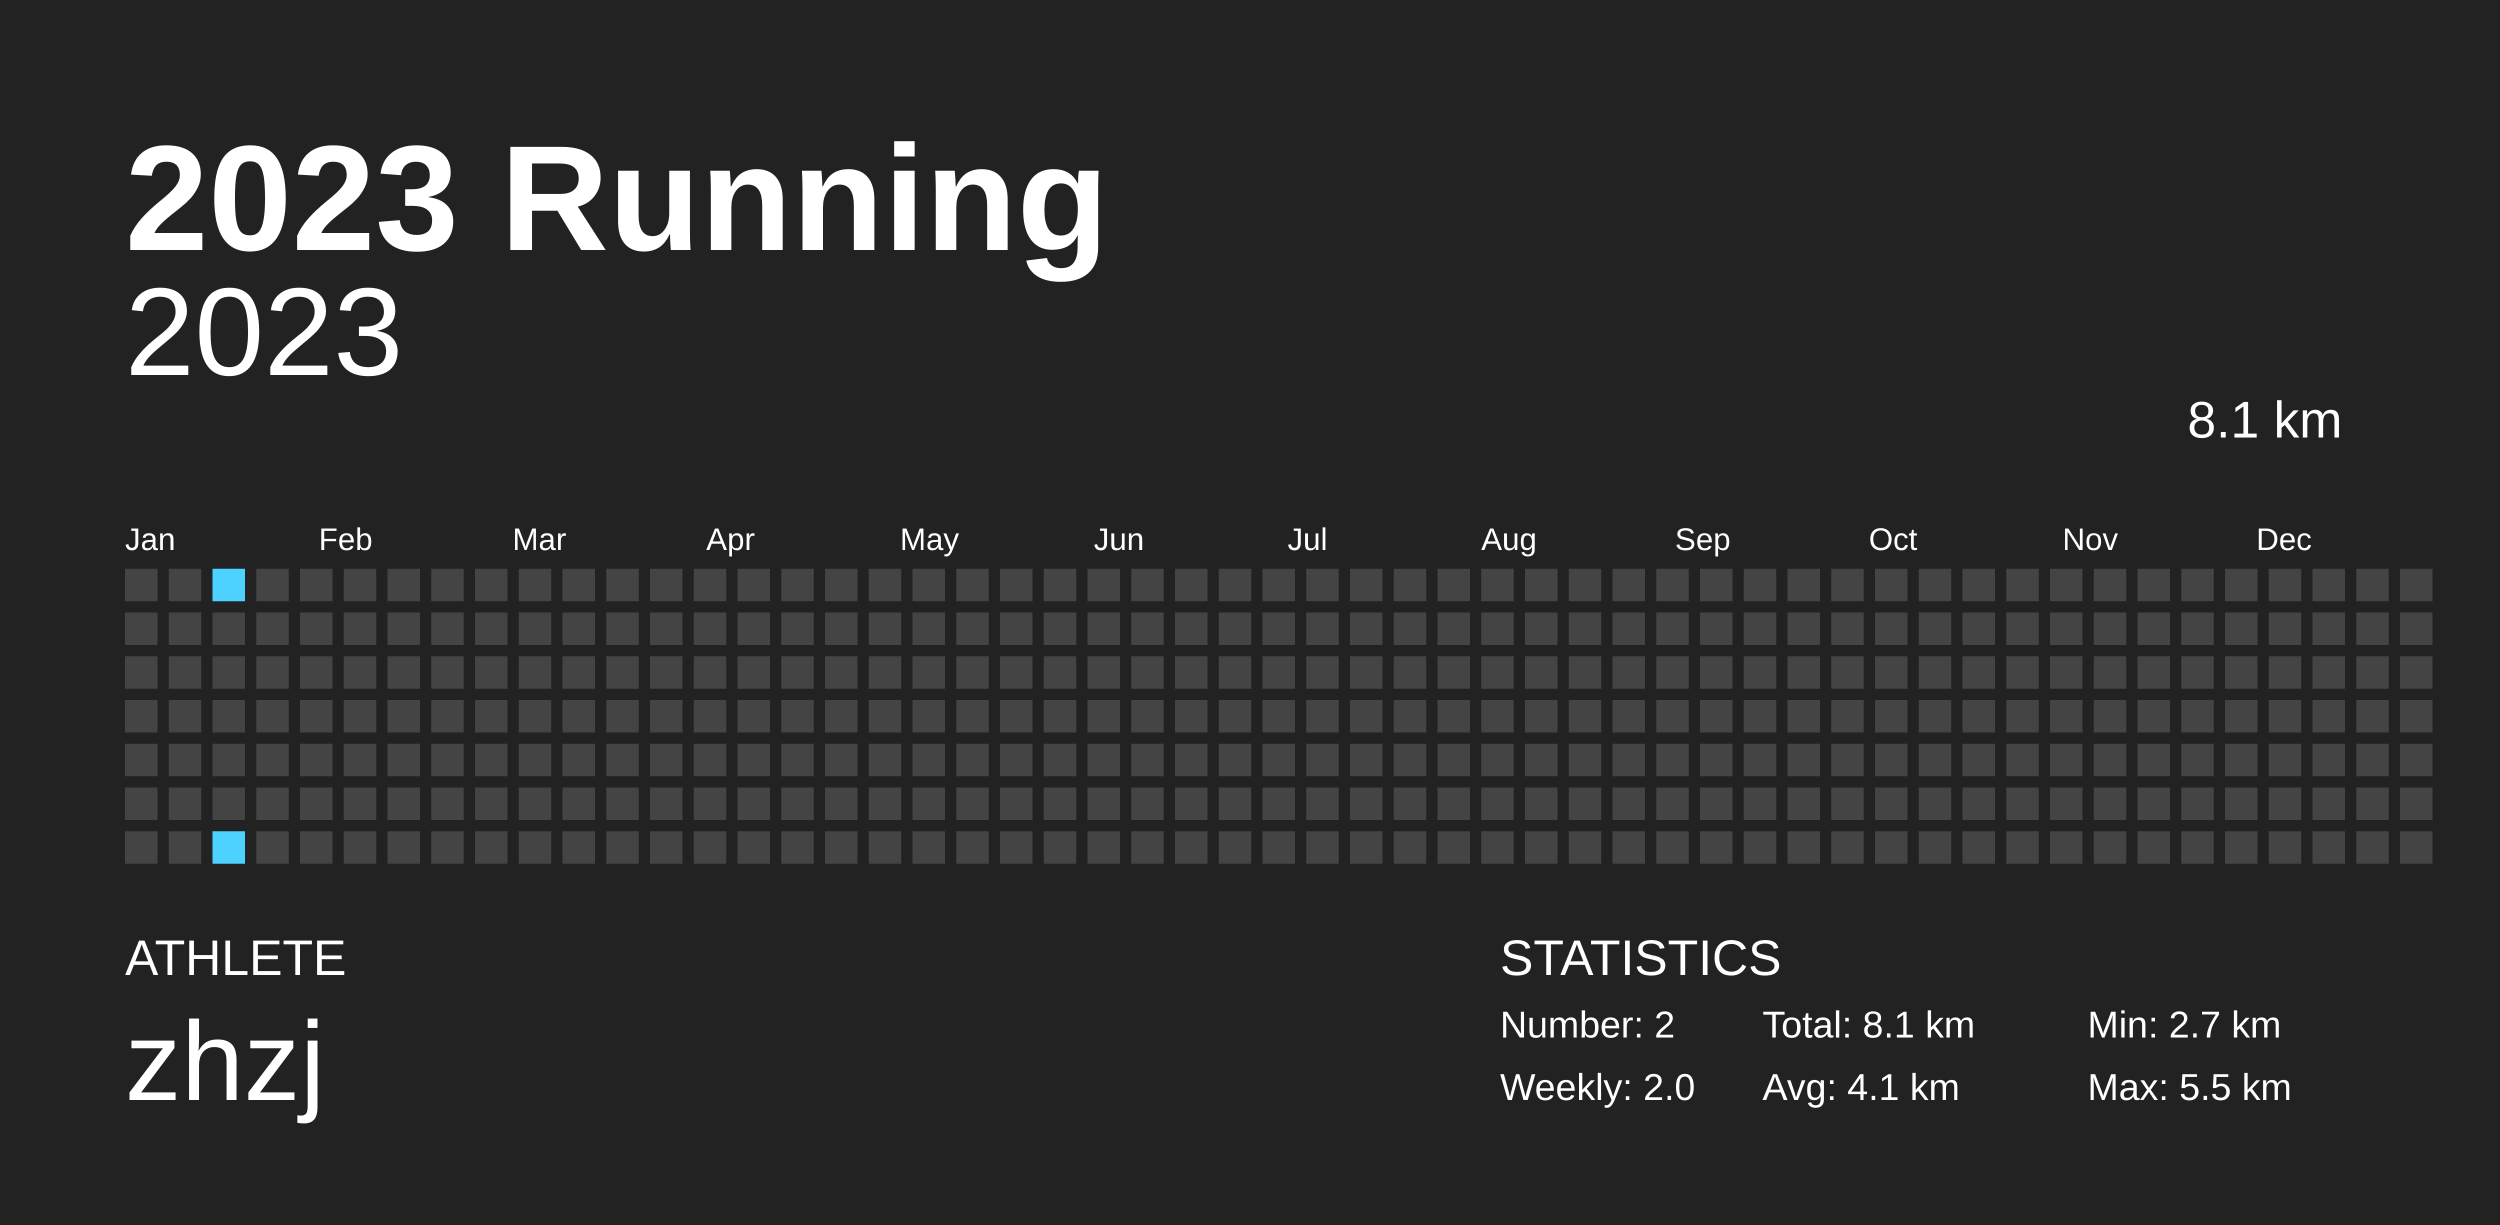
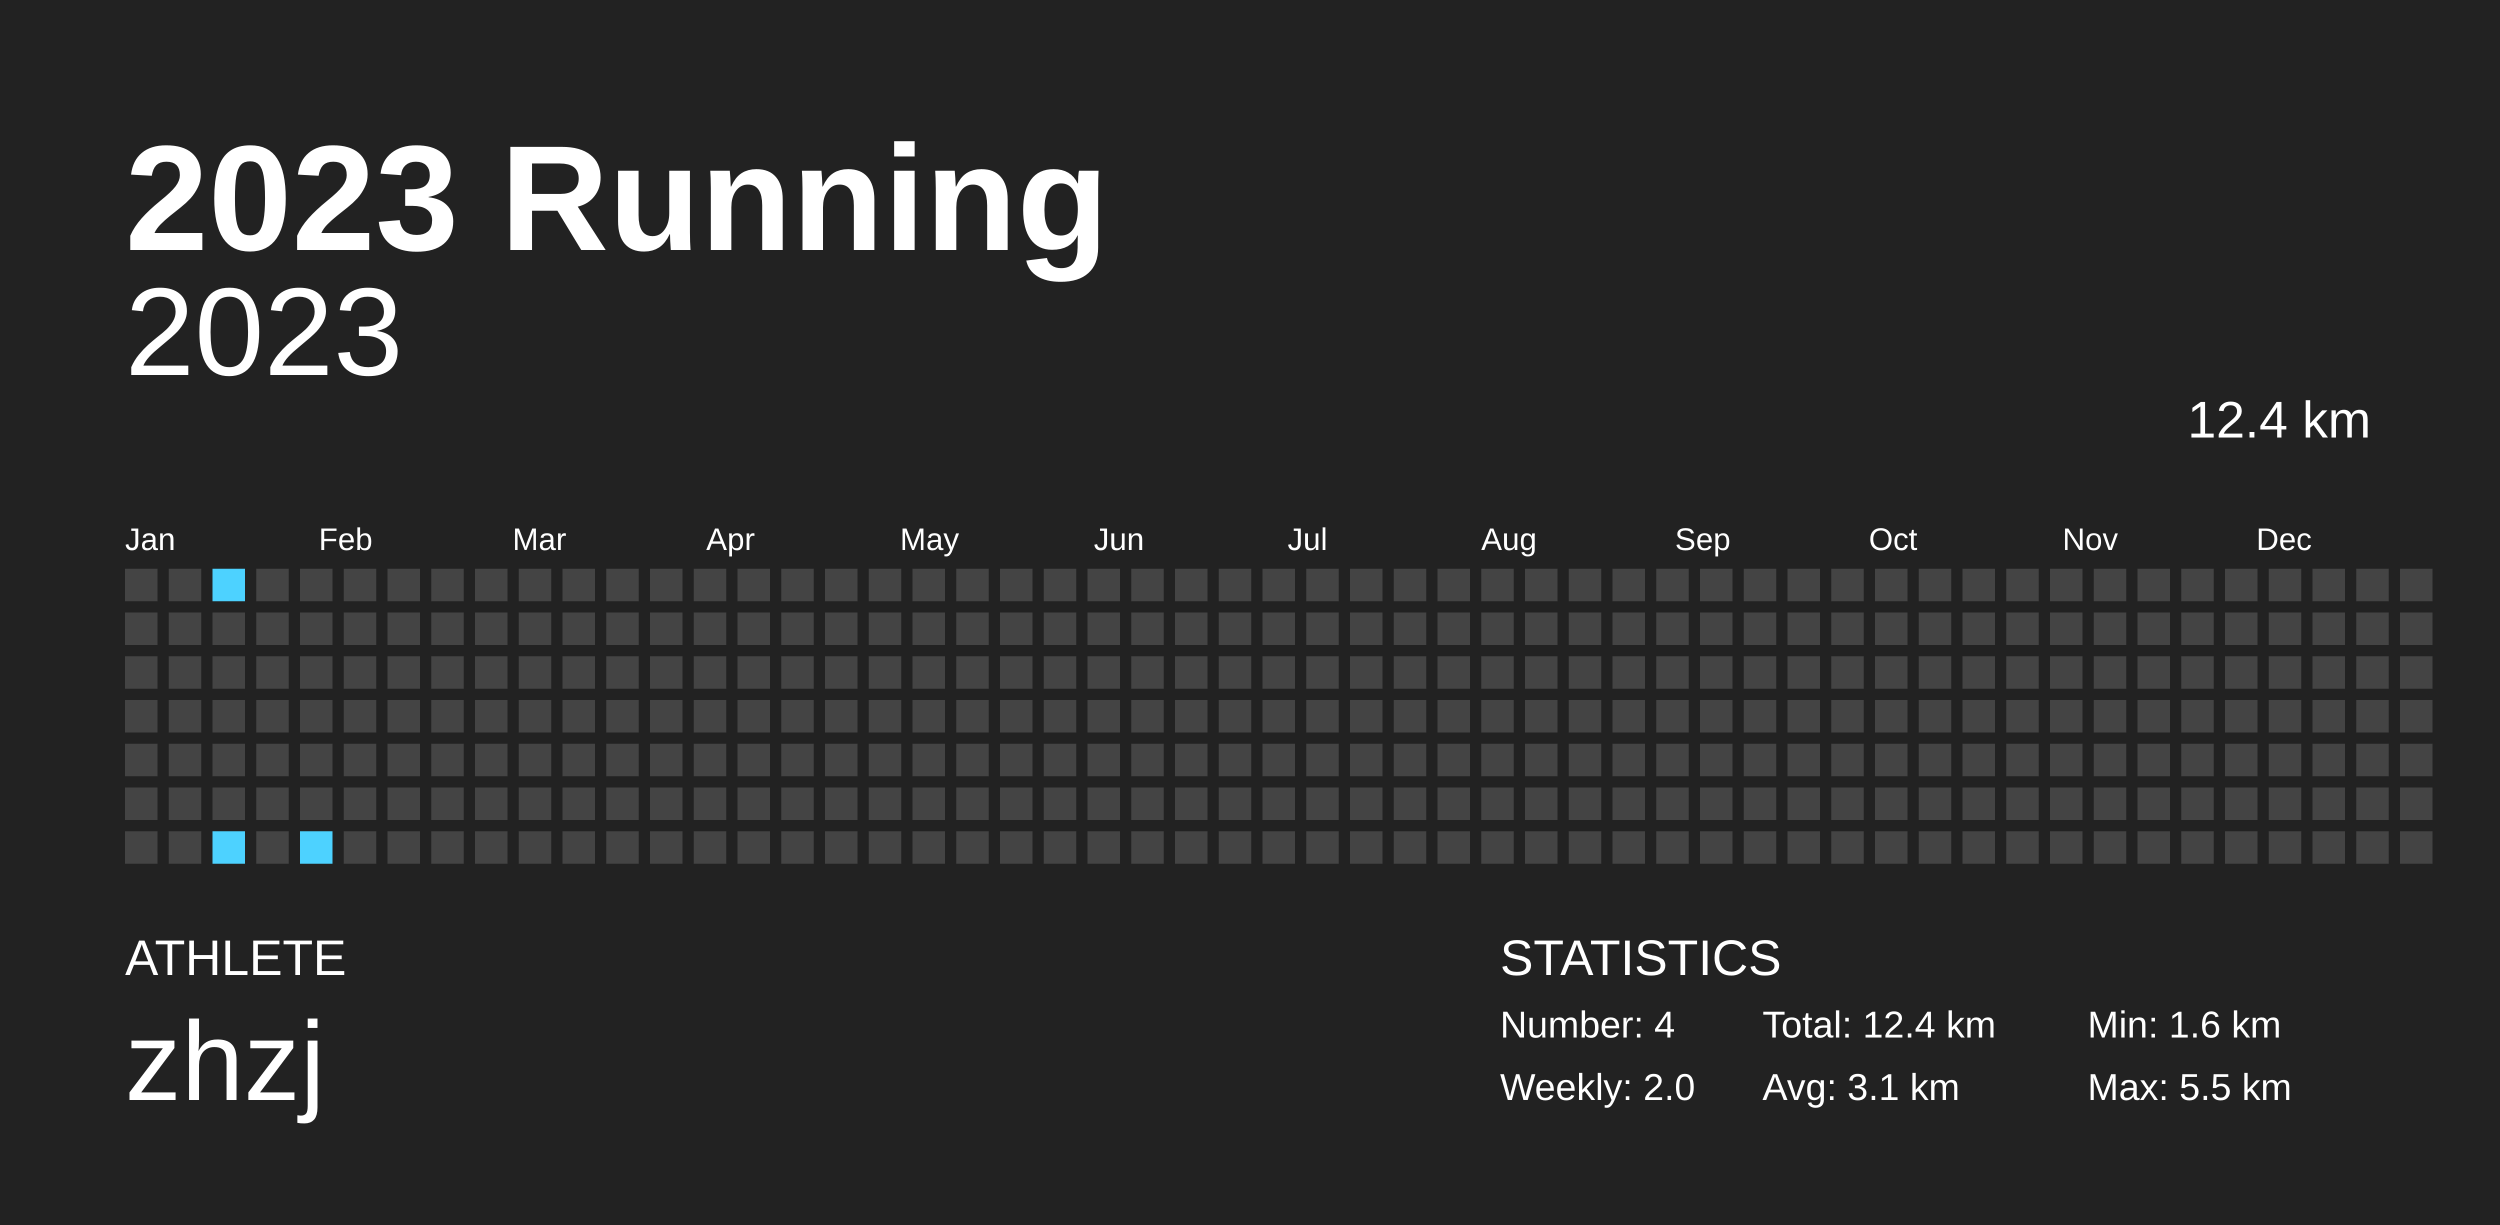
<svg xmlns="http://www.w3.org/2000/svg" baseProfile="full" height="98mm" version="1.1" viewBox="0,0,200,98" width="200mm">
  <defs />
  <rect fill="#222222" height="98" width="200" x="0" y="0" />
  <text fill="#FFFFFF" style="font-size:12px; font-family:Arial; font-weight:bold;" x="10" y="20">2023 Running</text>
  <text fill="#FFFFFF" style="font-size:4px; font-family:Arial" x="10" y="78">ATHLETE</text>
  <text fill="#FFFFFF" style="font-size:9px; font-family:Arial" x="10" y="88">zhzj</text>
  <text fill="#FFFFFF" style="font-size:4px; font-family:Arial" x="120" y="78">STATISTICS</text>
-   <text fill="#FFFFFF" style="font-size:3px; font-family:Arial" x="120" y="83">Number: 2</text>
+   <text fill="#FFFFFF" style="font-size:3px; font-family:Arial" x="120" y="83">Number: 4</text>
  <text fill="#FFFFFF" style="font-size:3px; font-family:Arial" x="120" y="88">Weekly: 2.0</text>
-   <text fill="#FFFFFF" style="font-size:3px; font-family:Arial" x="141" y="83">Total: 8.1 km</text>
-   <text fill="#FFFFFF" style="font-size:3px; font-family:Arial" x="141" y="88">Avg: 4.1 km</text>
-   <text fill="#FFFFFF" style="font-size:3px; font-family:Arial" x="167" y="83">Min: 2.7 km</text>
+   <text fill="#FFFFFF" style="font-size:3px; font-family:Arial" x="141" y="83">Total: 12.4 km</text>
+   <text fill="#FFFFFF" style="font-size:3px; font-family:Arial" x="141" y="88">Avg: 3.1 km</text>
+   <text fill="#FFFFFF" style="font-size:3px; font-family:Arial" x="167" y="83">Min: 1.6 km</text>
  <text fill="#FFFFFF" style="font-size:3px; font-family:Arial" x="167" y="88">Max: 5.5 km</text>
  <text alignment-baseline="hanging" fill="#FFFFFF" style="font-size:10.0px; font-family:Arial;" x="10" y="30">2023</text>
-   <text alignment-baseline="hanging" fill="#FFFFFF" style="font-size:4.125px; font-family:Arial;" x="175" y="35">8.1 km</text>
+   <text alignment-baseline="hanging" fill="#FFFFFF" style="font-size:4.125px; font-family:Arial;" x="175" y="35">12.4 km</text>
  <text fill="#FFFFFF" style="font-size:2.5px; font-family:Arial" x="10.0" y="44">Jan</text>
  <text fill="#FFFFFF" style="font-size:2.5px; font-family:Arial" x="25.5" y="44">Feb</text>
  <text fill="#FFFFFF" style="font-size:2.5px; font-family:Arial" x="41.0" y="44">Mar</text>
  <text fill="#FFFFFF" style="font-size:2.5px; font-family:Arial" x="56.5" y="44">Apr</text>
  <text fill="#FFFFFF" style="font-size:2.5px; font-family:Arial" x="72.0" y="44">May</text>
  <text fill="#FFFFFF" style="font-size:2.5px; font-family:Arial" x="87.5" y="44">Jun</text>
  <text fill="#FFFFFF" style="font-size:2.5px; font-family:Arial" x="103.0" y="44">Jul</text>
  <text fill="#FFFFFF" style="font-size:2.5px; font-family:Arial" x="118.5" y="44">Aug</text>
  <text fill="#FFFFFF" style="font-size:2.5px; font-family:Arial" x="134.0" y="44">Sep</text>
  <text fill="#FFFFFF" style="font-size:2.5px; font-family:Arial" x="149.5" y="44">Oct</text>
  <text fill="#FFFFFF" style="font-size:2.5px; font-family:Arial" x="165.0" y="44">Nov</text>
  <text fill="#FFFFFF" style="font-size:2.5px; font-family:Arial" x="180.5" y="44">Dec</text>
  <rect fill="#444444" height="2.6" width="2.6" x="10.0" y="45.5" />
  <rect fill="#444444" height="2.6" width="2.6" x="10.0" y="49.0" />
  <rect fill="#444444" height="2.6" width="2.6" x="10.0" y="52.5" />
  <rect fill="#444444" height="2.6" width="2.6" x="10.0" y="56.0" />
  <rect fill="#444444" height="2.6" width="2.6" x="10.0" y="59.5" />
  <rect fill="#444444" height="2.6" width="2.6" x="10.0" y="63.0" />
  <rect fill="#444444" height="2.6" width="2.6" x="10.0" y="66.5" />
  <rect fill="#444444" height="2.6" width="2.6" x="13.5" y="45.5" />
  <rect fill="#444444" height="2.6" width="2.6" x="13.5" y="49.0" />
  <rect fill="#444444" height="2.6" width="2.6" x="13.5" y="52.5" />
  <rect fill="#444444" height="2.6" width="2.6" x="13.5" y="56.0" />
  <rect fill="#444444" height="2.6" width="2.6" x="13.5" y="59.5" />
  <rect fill="#444444" height="2.6" width="2.6" x="13.5" y="63.0" />
  <rect fill="#444444" height="2.6" width="2.6" x="13.5" y="66.5" />
  <rect fill="#4dd2ff" height="2.6" width="2.6" x="17.0" y="45.5" />
  <rect fill="#444444" height="2.6" width="2.6" x="17.0" y="49.0" />
  <rect fill="#444444" height="2.6" width="2.6" x="17.0" y="52.5" />
  <rect fill="#444444" height="2.6" width="2.6" x="17.0" y="56.0" />
  <rect fill="#444444" height="2.6" width="2.6" x="17.0" y="59.5" />
  <rect fill="#444444" height="2.6" width="2.6" x="17.0" y="63.0" />
  <rect fill="#4dd2ff" height="2.6" width="2.6" x="17.0" y="66.5" />
  <rect fill="#444444" height="2.6" width="2.6" x="20.5" y="45.5" />
  <rect fill="#444444" height="2.6" width="2.6" x="20.5" y="49.0" />
  <rect fill="#444444" height="2.6" width="2.6" x="20.5" y="52.5" />
  <rect fill="#444444" height="2.6" width="2.6" x="20.5" y="56.0" />
  <rect fill="#444444" height="2.6" width="2.6" x="20.5" y="59.5" />
  <rect fill="#444444" height="2.6" width="2.6" x="20.5" y="63.0" />
  <rect fill="#444444" height="2.6" width="2.6" x="20.5" y="66.5" />
  <rect fill="#444444" height="2.6" width="2.6" x="24.0" y="45.5" />
  <rect fill="#444444" height="2.6" width="2.6" x="24.0" y="49.0" />
  <rect fill="#444444" height="2.6" width="2.6" x="24.0" y="52.5" />
  <rect fill="#444444" height="2.6" width="2.6" x="24.0" y="56.0" />
  <rect fill="#444444" height="2.6" width="2.6" x="24.0" y="59.5" />
  <rect fill="#444444" height="2.6" width="2.6" x="24.0" y="63.0" />
-   <rect fill="#444444" height="2.6" width="2.6" x="24.0" y="66.5" />
+   <rect fill="#4dd2ff" height="2.6" width="2.6" x="24.0" y="66.5" />
  <rect fill="#444444" height="2.6" width="2.6" x="27.5" y="45.5" />
  <rect fill="#444444" height="2.6" width="2.6" x="27.5" y="49.0" />
  <rect fill="#444444" height="2.6" width="2.6" x="27.5" y="52.5" />
  <rect fill="#444444" height="2.6" width="2.6" x="27.5" y="56.0" />
  <rect fill="#444444" height="2.6" width="2.6" x="27.5" y="59.5" />
  <rect fill="#444444" height="2.6" width="2.6" x="27.5" y="63.0" />
  <rect fill="#444444" height="2.6" width="2.6" x="27.5" y="66.5" />
  <rect fill="#444444" height="2.6" width="2.6" x="31.0" y="45.5" />
  <rect fill="#444444" height="2.6" width="2.6" x="31.0" y="49.0" />
  <rect fill="#444444" height="2.6" width="2.6" x="31.0" y="52.5" />
  <rect fill="#444444" height="2.6" width="2.6" x="31.0" y="56.0" />
  <rect fill="#444444" height="2.6" width="2.6" x="31.0" y="59.5" />
  <rect fill="#444444" height="2.6" width="2.6" x="31.0" y="63.0" />
  <rect fill="#444444" height="2.6" width="2.6" x="31.0" y="66.5" />
  <rect fill="#444444" height="2.6" width="2.6" x="34.5" y="45.5" />
  <rect fill="#444444" height="2.6" width="2.6" x="34.5" y="49.0" />
  <rect fill="#444444" height="2.6" width="2.6" x="34.5" y="52.5" />
  <rect fill="#444444" height="2.6" width="2.6" x="34.5" y="56.0" />
  <rect fill="#444444" height="2.6" width="2.6" x="34.5" y="59.5" />
  <rect fill="#444444" height="2.6" width="2.6" x="34.5" y="63.0" />
  <rect fill="#444444" height="2.6" width="2.6" x="34.5" y="66.5" />
  <rect fill="#444444" height="2.6" width="2.6" x="38.0" y="45.5" />
  <rect fill="#444444" height="2.6" width="2.6" x="38.0" y="49.0" />
  <rect fill="#444444" height="2.6" width="2.6" x="38.0" y="52.5" />
  <rect fill="#444444" height="2.6" width="2.6" x="38.0" y="56.0" />
  <rect fill="#444444" height="2.6" width="2.6" x="38.0" y="59.5" />
  <rect fill="#444444" height="2.6" width="2.6" x="38.0" y="63.0" />
  <rect fill="#444444" height="2.6" width="2.6" x="38.0" y="66.5" />
  <rect fill="#444444" height="2.6" width="2.6" x="41.5" y="45.5" />
  <rect fill="#444444" height="2.6" width="2.6" x="41.5" y="49.0" />
  <rect fill="#444444" height="2.6" width="2.6" x="41.5" y="52.5" />
  <rect fill="#444444" height="2.6" width="2.6" x="41.5" y="56.0" />
  <rect fill="#444444" height="2.6" width="2.6" x="41.5" y="59.5" />
  <rect fill="#444444" height="2.6" width="2.6" x="41.5" y="63.0" />
  <rect fill="#444444" height="2.6" width="2.6" x="41.5" y="66.5" />
  <rect fill="#444444" height="2.6" width="2.6" x="45.0" y="45.5" />
  <rect fill="#444444" height="2.6" width="2.6" x="45.0" y="49.0" />
  <rect fill="#444444" height="2.6" width="2.6" x="45.0" y="52.5" />
  <rect fill="#444444" height="2.6" width="2.6" x="45.0" y="56.0" />
  <rect fill="#444444" height="2.6" width="2.6" x="45.0" y="59.5" />
  <rect fill="#444444" height="2.6" width="2.6" x="45.0" y="63.0" />
  <rect fill="#444444" height="2.6" width="2.6" x="45.0" y="66.5" />
  <rect fill="#444444" height="2.6" width="2.6" x="48.5" y="45.5" />
  <rect fill="#444444" height="2.6" width="2.6" x="48.5" y="49.0" />
  <rect fill="#444444" height="2.6" width="2.6" x="48.5" y="52.5" />
  <rect fill="#444444" height="2.6" width="2.6" x="48.5" y="56.0" />
  <rect fill="#444444" height="2.6" width="2.6" x="48.5" y="59.5" />
  <rect fill="#444444" height="2.6" width="2.6" x="48.5" y="63.0" />
  <rect fill="#444444" height="2.6" width="2.6" x="48.5" y="66.5" />
  <rect fill="#444444" height="2.6" width="2.6" x="52.0" y="45.5" />
  <rect fill="#444444" height="2.6" width="2.6" x="52.0" y="49.0" />
  <rect fill="#444444" height="2.6" width="2.6" x="52.0" y="52.5" />
  <rect fill="#444444" height="2.6" width="2.6" x="52.0" y="56.0" />
  <rect fill="#444444" height="2.6" width="2.6" x="52.0" y="59.5" />
  <rect fill="#444444" height="2.6" width="2.6" x="52.0" y="63.0" />
  <rect fill="#444444" height="2.6" width="2.6" x="52.0" y="66.5" />
  <rect fill="#444444" height="2.6" width="2.6" x="55.5" y="45.5" />
  <rect fill="#444444" height="2.6" width="2.6" x="55.5" y="49.0" />
  <rect fill="#444444" height="2.6" width="2.6" x="55.5" y="52.5" />
  <rect fill="#444444" height="2.6" width="2.6" x="55.5" y="56.0" />
  <rect fill="#444444" height="2.6" width="2.6" x="55.5" y="59.5" />
  <rect fill="#444444" height="2.6" width="2.6" x="55.5" y="63.0" />
  <rect fill="#444444" height="2.6" width="2.6" x="55.5" y="66.5" />
  <rect fill="#444444" height="2.6" width="2.6" x="59.0" y="45.5" />
  <rect fill="#444444" height="2.6" width="2.6" x="59.0" y="49.0" />
  <rect fill="#444444" height="2.6" width="2.6" x="59.0" y="52.5" />
  <rect fill="#444444" height="2.6" width="2.6" x="59.0" y="56.0" />
  <rect fill="#444444" height="2.6" width="2.6" x="59.0" y="59.5" />
  <rect fill="#444444" height="2.6" width="2.6" x="59.0" y="63.0" />
  <rect fill="#444444" height="2.6" width="2.6" x="59.0" y="66.5" />
  <rect fill="#444444" height="2.6" width="2.6" x="62.5" y="45.5" />
  <rect fill="#444444" height="2.6" width="2.6" x="62.5" y="49.0" />
  <rect fill="#444444" height="2.6" width="2.6" x="62.5" y="52.5" />
  <rect fill="#444444" height="2.6" width="2.6" x="62.5" y="56.0" />
  <rect fill="#444444" height="2.6" width="2.6" x="62.5" y="59.5" />
  <rect fill="#444444" height="2.6" width="2.6" x="62.5" y="63.0" />
  <rect fill="#444444" height="2.6" width="2.6" x="62.5" y="66.5" />
  <rect fill="#444444" height="2.6" width="2.6" x="66.0" y="45.5" />
  <rect fill="#444444" height="2.6" width="2.6" x="66.0" y="49.0" />
  <rect fill="#444444" height="2.6" width="2.6" x="66.0" y="52.5" />
  <rect fill="#444444" height="2.6" width="2.6" x="66.0" y="56.0" />
  <rect fill="#444444" height="2.6" width="2.6" x="66.0" y="59.5" />
  <rect fill="#444444" height="2.6" width="2.6" x="66.0" y="63.0" />
  <rect fill="#444444" height="2.6" width="2.6" x="66.0" y="66.5" />
  <rect fill="#444444" height="2.6" width="2.6" x="69.5" y="45.5" />
  <rect fill="#444444" height="2.6" width="2.6" x="69.5" y="49.0" />
  <rect fill="#444444" height="2.6" width="2.6" x="69.5" y="52.5" />
  <rect fill="#444444" height="2.6" width="2.6" x="69.5" y="56.0" />
  <rect fill="#444444" height="2.6" width="2.6" x="69.5" y="59.5" />
  <rect fill="#444444" height="2.6" width="2.6" x="69.5" y="63.0" />
  <rect fill="#444444" height="2.6" width="2.6" x="69.5" y="66.5" />
  <rect fill="#444444" height="2.6" width="2.6" x="73.0" y="45.5" />
  <rect fill="#444444" height="2.6" width="2.6" x="73.0" y="49.0" />
  <rect fill="#444444" height="2.6" width="2.6" x="73.0" y="52.5" />
  <rect fill="#444444" height="2.6" width="2.6" x="73.0" y="56.0" />
  <rect fill="#444444" height="2.6" width="2.6" x="73.0" y="59.5" />
  <rect fill="#444444" height="2.6" width="2.6" x="73.0" y="63.0" />
  <rect fill="#444444" height="2.6" width="2.6" x="73.0" y="66.5" />
  <rect fill="#444444" height="2.6" width="2.6" x="76.5" y="45.5" />
  <rect fill="#444444" height="2.6" width="2.6" x="76.5" y="49.0" />
  <rect fill="#444444" height="2.6" width="2.6" x="76.5" y="52.5" />
  <rect fill="#444444" height="2.6" width="2.6" x="76.5" y="56.0" />
  <rect fill="#444444" height="2.6" width="2.6" x="76.5" y="59.5" />
  <rect fill="#444444" height="2.6" width="2.6" x="76.5" y="63.0" />
  <rect fill="#444444" height="2.6" width="2.6" x="76.5" y="66.5" />
  <rect fill="#444444" height="2.6" width="2.6" x="80.0" y="45.5" />
  <rect fill="#444444" height="2.6" width="2.6" x="80.0" y="49.0" />
  <rect fill="#444444" height="2.6" width="2.6" x="80.0" y="52.5" />
  <rect fill="#444444" height="2.6" width="2.6" x="80.0" y="56.0" />
  <rect fill="#444444" height="2.6" width="2.6" x="80.0" y="59.5" />
  <rect fill="#444444" height="2.6" width="2.6" x="80.0" y="63.0" />
  <rect fill="#444444" height="2.6" width="2.6" x="80.0" y="66.5" />
  <rect fill="#444444" height="2.6" width="2.6" x="83.5" y="45.5" />
  <rect fill="#444444" height="2.6" width="2.6" x="83.5" y="49.0" />
  <rect fill="#444444" height="2.6" width="2.6" x="83.5" y="52.5" />
  <rect fill="#444444" height="2.6" width="2.6" x="83.5" y="56.0" />
  <rect fill="#444444" height="2.6" width="2.6" x="83.5" y="59.5" />
  <rect fill="#444444" height="2.6" width="2.6" x="83.5" y="63.0" />
  <rect fill="#444444" height="2.6" width="2.6" x="83.5" y="66.5" />
  <rect fill="#444444" height="2.6" width="2.6" x="87.0" y="45.5" />
  <rect fill="#444444" height="2.6" width="2.6" x="87.0" y="49.0" />
  <rect fill="#444444" height="2.6" width="2.6" x="87.0" y="52.5" />
  <rect fill="#444444" height="2.6" width="2.6" x="87.0" y="56.0" />
  <rect fill="#444444" height="2.6" width="2.6" x="87.0" y="59.5" />
  <rect fill="#444444" height="2.6" width="2.6" x="87.0" y="63.0" />
  <rect fill="#444444" height="2.6" width="2.6" x="87.0" y="66.5" />
  <rect fill="#444444" height="2.6" width="2.6" x="90.5" y="45.5" />
  <rect fill="#444444" height="2.6" width="2.6" x="90.5" y="49.0" />
  <rect fill="#444444" height="2.6" width="2.6" x="90.5" y="52.5" />
  <rect fill="#444444" height="2.6" width="2.6" x="90.5" y="56.0" />
  <rect fill="#444444" height="2.6" width="2.6" x="90.5" y="59.5" />
  <rect fill="#444444" height="2.6" width="2.6" x="90.5" y="63.0" />
  <rect fill="#444444" height="2.6" width="2.6" x="90.5" y="66.5" />
  <rect fill="#444444" height="2.6" width="2.6" x="94.0" y="45.5" />
  <rect fill="#444444" height="2.6" width="2.6" x="94.0" y="49.0" />
  <rect fill="#444444" height="2.6" width="2.6" x="94.0" y="52.5" />
  <rect fill="#444444" height="2.6" width="2.6" x="94.0" y="56.0" />
  <rect fill="#444444" height="2.6" width="2.6" x="94.0" y="59.5" />
  <rect fill="#444444" height="2.6" width="2.6" x="94.0" y="63.0" />
  <rect fill="#444444" height="2.6" width="2.6" x="94.0" y="66.5" />
  <rect fill="#444444" height="2.6" width="2.6" x="97.5" y="45.5" />
  <rect fill="#444444" height="2.6" width="2.6" x="97.5" y="49.0" />
  <rect fill="#444444" height="2.6" width="2.6" x="97.5" y="52.5" />
  <rect fill="#444444" height="2.6" width="2.6" x="97.5" y="56.0" />
  <rect fill="#444444" height="2.6" width="2.6" x="97.5" y="59.5" />
  <rect fill="#444444" height="2.6" width="2.6" x="97.5" y="63.0" />
  <rect fill="#444444" height="2.6" width="2.6" x="97.5" y="66.5" />
  <rect fill="#444444" height="2.6" width="2.6" x="101.0" y="45.5" />
  <rect fill="#444444" height="2.6" width="2.6" x="101.0" y="49.0" />
  <rect fill="#444444" height="2.6" width="2.6" x="101.0" y="52.5" />
  <rect fill="#444444" height="2.6" width="2.6" x="101.0" y="56.0" />
  <rect fill="#444444" height="2.6" width="2.6" x="101.0" y="59.5" />
  <rect fill="#444444" height="2.6" width="2.6" x="101.0" y="63.0" />
  <rect fill="#444444" height="2.6" width="2.6" x="101.0" y="66.5" />
  <rect fill="#444444" height="2.6" width="2.6" x="104.5" y="45.5" />
  <rect fill="#444444" height="2.6" width="2.6" x="104.5" y="49.0" />
  <rect fill="#444444" height="2.6" width="2.6" x="104.5" y="52.5" />
  <rect fill="#444444" height="2.6" width="2.6" x="104.5" y="56.0" />
  <rect fill="#444444" height="2.6" width="2.6" x="104.5" y="59.5" />
  <rect fill="#444444" height="2.6" width="2.6" x="104.5" y="63.0" />
  <rect fill="#444444" height="2.6" width="2.6" x="104.5" y="66.5" />
  <rect fill="#444444" height="2.6" width="2.6" x="108.0" y="45.5" />
  <rect fill="#444444" height="2.6" width="2.6" x="108.0" y="49.0" />
  <rect fill="#444444" height="2.6" width="2.6" x="108.0" y="52.5" />
  <rect fill="#444444" height="2.6" width="2.6" x="108.0" y="56.0" />
  <rect fill="#444444" height="2.6" width="2.6" x="108.0" y="59.5" />
  <rect fill="#444444" height="2.6" width="2.6" x="108.0" y="63.0" />
  <rect fill="#444444" height="2.6" width="2.6" x="108.0" y="66.5" />
  <rect fill="#444444" height="2.6" width="2.6" x="111.5" y="45.5" />
  <rect fill="#444444" height="2.6" width="2.6" x="111.5" y="49.0" />
  <rect fill="#444444" height="2.6" width="2.6" x="111.5" y="52.5" />
  <rect fill="#444444" height="2.6" width="2.6" x="111.5" y="56.0" />
  <rect fill="#444444" height="2.6" width="2.6" x="111.5" y="59.5" />
  <rect fill="#444444" height="2.6" width="2.6" x="111.5" y="63.0" />
  <rect fill="#444444" height="2.6" width="2.6" x="111.5" y="66.5" />
  <rect fill="#444444" height="2.6" width="2.6" x="115.0" y="45.5" />
  <rect fill="#444444" height="2.6" width="2.6" x="115.0" y="49.0" />
  <rect fill="#444444" height="2.6" width="2.6" x="115.0" y="52.5" />
  <rect fill="#444444" height="2.6" width="2.6" x="115.0" y="56.0" />
  <rect fill="#444444" height="2.6" width="2.6" x="115.0" y="59.5" />
  <rect fill="#444444" height="2.6" width="2.6" x="115.0" y="63.0" />
  <rect fill="#444444" height="2.6" width="2.6" x="115.0" y="66.5" />
  <rect fill="#444444" height="2.6" width="2.6" x="118.5" y="45.5" />
  <rect fill="#444444" height="2.6" width="2.6" x="118.5" y="49.0" />
  <rect fill="#444444" height="2.6" width="2.6" x="118.5" y="52.5" />
  <rect fill="#444444" height="2.6" width="2.6" x="118.5" y="56.0" />
  <rect fill="#444444" height="2.6" width="2.6" x="118.5" y="59.5" />
  <rect fill="#444444" height="2.6" width="2.6" x="118.5" y="63.0" />
  <rect fill="#444444" height="2.6" width="2.6" x="118.5" y="66.5" />
  <rect fill="#444444" height="2.6" width="2.6" x="122.0" y="45.5" />
  <rect fill="#444444" height="2.6" width="2.6" x="122.0" y="49.0" />
  <rect fill="#444444" height="2.6" width="2.6" x="122.0" y="52.5" />
  <rect fill="#444444" height="2.6" width="2.6" x="122.0" y="56.0" />
  <rect fill="#444444" height="2.6" width="2.6" x="122.0" y="59.5" />
  <rect fill="#444444" height="2.6" width="2.6" x="122.0" y="63.0" />
  <rect fill="#444444" height="2.6" width="2.6" x="122.0" y="66.5" />
  <rect fill="#444444" height="2.6" width="2.6" x="125.5" y="45.5" />
  <rect fill="#444444" height="2.6" width="2.6" x="125.5" y="49.0" />
  <rect fill="#444444" height="2.6" width="2.6" x="125.5" y="52.5" />
  <rect fill="#444444" height="2.6" width="2.6" x="125.5" y="56.0" />
  <rect fill="#444444" height="2.6" width="2.6" x="125.5" y="59.5" />
  <rect fill="#444444" height="2.6" width="2.6" x="125.5" y="63.0" />
  <rect fill="#444444" height="2.6" width="2.6" x="125.5" y="66.5" />
  <rect fill="#444444" height="2.6" width="2.6" x="129.0" y="45.5" />
  <rect fill="#444444" height="2.6" width="2.6" x="129.0" y="49.0" />
  <rect fill="#444444" height="2.6" width="2.6" x="129.0" y="52.5" />
  <rect fill="#444444" height="2.6" width="2.6" x="129.0" y="56.0" />
  <rect fill="#444444" height="2.6" width="2.6" x="129.0" y="59.5" />
  <rect fill="#444444" height="2.6" width="2.6" x="129.0" y="63.0" />
  <rect fill="#444444" height="2.6" width="2.6" x="129.0" y="66.5" />
  <rect fill="#444444" height="2.6" width="2.6" x="132.5" y="45.5" />
  <rect fill="#444444" height="2.6" width="2.6" x="132.5" y="49.0" />
  <rect fill="#444444" height="2.6" width="2.6" x="132.5" y="52.5" />
  <rect fill="#444444" height="2.6" width="2.6" x="132.5" y="56.0" />
  <rect fill="#444444" height="2.6" width="2.6" x="132.5" y="59.5" />
  <rect fill="#444444" height="2.6" width="2.6" x="132.5" y="63.0" />
  <rect fill="#444444" height="2.6" width="2.6" x="132.5" y="66.5" />
  <rect fill="#444444" height="2.6" width="2.6" x="136.0" y="45.5" />
  <rect fill="#444444" height="2.6" width="2.6" x="136.0" y="49.0" />
  <rect fill="#444444" height="2.6" width="2.6" x="136.0" y="52.5" />
  <rect fill="#444444" height="2.6" width="2.6" x="136.0" y="56.0" />
  <rect fill="#444444" height="2.6" width="2.6" x="136.0" y="59.5" />
  <rect fill="#444444" height="2.6" width="2.6" x="136.0" y="63.0" />
  <rect fill="#444444" height="2.6" width="2.6" x="136.0" y="66.5" />
  <rect fill="#444444" height="2.6" width="2.6" x="139.5" y="45.5" />
  <rect fill="#444444" height="2.6" width="2.6" x="139.5" y="49.0" />
  <rect fill="#444444" height="2.6" width="2.6" x="139.5" y="52.5" />
  <rect fill="#444444" height="2.6" width="2.6" x="139.5" y="56.0" />
  <rect fill="#444444" height="2.6" width="2.6" x="139.5" y="59.5" />
  <rect fill="#444444" height="2.6" width="2.6" x="139.5" y="63.0" />
  <rect fill="#444444" height="2.6" width="2.6" x="139.5" y="66.5" />
  <rect fill="#444444" height="2.6" width="2.6" x="143.0" y="45.5" />
  <rect fill="#444444" height="2.6" width="2.6" x="143.0" y="49.0" />
  <rect fill="#444444" height="2.6" width="2.6" x="143.0" y="52.5" />
  <rect fill="#444444" height="2.6" width="2.6" x="143.0" y="56.0" />
  <rect fill="#444444" height="2.6" width="2.6" x="143.0" y="59.5" />
  <rect fill="#444444" height="2.6" width="2.6" x="143.0" y="63.0" />
  <rect fill="#444444" height="2.6" width="2.6" x="143.0" y="66.5" />
  <rect fill="#444444" height="2.6" width="2.6" x="146.5" y="45.5" />
  <rect fill="#444444" height="2.6" width="2.6" x="146.5" y="49.0" />
  <rect fill="#444444" height="2.6" width="2.6" x="146.5" y="52.5" />
  <rect fill="#444444" height="2.6" width="2.6" x="146.5" y="56.0" />
  <rect fill="#444444" height="2.6" width="2.6" x="146.5" y="59.5" />
  <rect fill="#444444" height="2.6" width="2.6" x="146.5" y="63.0" />
  <rect fill="#444444" height="2.6" width="2.6" x="146.5" y="66.5" />
  <rect fill="#444444" height="2.6" width="2.6" x="150.0" y="45.5" />
  <rect fill="#444444" height="2.6" width="2.6" x="150.0" y="49.0" />
  <rect fill="#444444" height="2.6" width="2.6" x="150.0" y="52.5" />
  <rect fill="#444444" height="2.6" width="2.6" x="150.0" y="56.0" />
  <rect fill="#444444" height="2.6" width="2.6" x="150.0" y="59.5" />
  <rect fill="#444444" height="2.6" width="2.6" x="150.0" y="63.0" />
  <rect fill="#444444" height="2.6" width="2.6" x="150.0" y="66.5" />
  <rect fill="#444444" height="2.6" width="2.6" x="153.5" y="45.5" />
  <rect fill="#444444" height="2.6" width="2.6" x="153.5" y="49.0" />
  <rect fill="#444444" height="2.6" width="2.6" x="153.5" y="52.5" />
  <rect fill="#444444" height="2.6" width="2.6" x="153.5" y="56.0" />
  <rect fill="#444444" height="2.6" width="2.6" x="153.5" y="59.5" />
  <rect fill="#444444" height="2.6" width="2.6" x="153.5" y="63.0" />
  <rect fill="#444444" height="2.6" width="2.6" x="153.5" y="66.5" />
  <rect fill="#444444" height="2.6" width="2.6" x="157.0" y="45.5" />
  <rect fill="#444444" height="2.6" width="2.6" x="157.0" y="49.0" />
  <rect fill="#444444" height="2.6" width="2.6" x="157.0" y="52.5" />
  <rect fill="#444444" height="2.6" width="2.6" x="157.0" y="56.0" />
  <rect fill="#444444" height="2.6" width="2.6" x="157.0" y="59.5" />
  <rect fill="#444444" height="2.6" width="2.6" x="157.0" y="63.0" />
  <rect fill="#444444" height="2.6" width="2.6" x="157.0" y="66.5" />
  <rect fill="#444444" height="2.6" width="2.6" x="160.5" y="45.5" />
  <rect fill="#444444" height="2.6" width="2.6" x="160.5" y="49.0" />
  <rect fill="#444444" height="2.6" width="2.6" x="160.5" y="52.5" />
  <rect fill="#444444" height="2.6" width="2.6" x="160.5" y="56.0" />
  <rect fill="#444444" height="2.6" width="2.6" x="160.5" y="59.5" />
  <rect fill="#444444" height="2.6" width="2.6" x="160.5" y="63.0" />
  <rect fill="#444444" height="2.6" width="2.6" x="160.5" y="66.5" />
  <rect fill="#444444" height="2.6" width="2.6" x="164.0" y="45.5" />
  <rect fill="#444444" height="2.6" width="2.6" x="164.0" y="49.0" />
  <rect fill="#444444" height="2.6" width="2.6" x="164.0" y="52.5" />
  <rect fill="#444444" height="2.6" width="2.6" x="164.0" y="56.0" />
  <rect fill="#444444" height="2.6" width="2.6" x="164.0" y="59.5" />
  <rect fill="#444444" height="2.6" width="2.6" x="164.0" y="63.0" />
  <rect fill="#444444" height="2.6" width="2.6" x="164.0" y="66.5" />
  <rect fill="#444444" height="2.6" width="2.6" x="167.5" y="45.5" />
  <rect fill="#444444" height="2.6" width="2.6" x="167.5" y="49.0" />
  <rect fill="#444444" height="2.6" width="2.6" x="167.5" y="52.5" />
  <rect fill="#444444" height="2.6" width="2.6" x="167.5" y="56.0" />
  <rect fill="#444444" height="2.6" width="2.6" x="167.5" y="59.5" />
  <rect fill="#444444" height="2.6" width="2.6" x="167.5" y="63.0" />
  <rect fill="#444444" height="2.6" width="2.6" x="167.5" y="66.5" />
  <rect fill="#444444" height="2.6" width="2.6" x="171.0" y="45.5" />
  <rect fill="#444444" height="2.6" width="2.6" x="171.0" y="49.0" />
  <rect fill="#444444" height="2.6" width="2.6" x="171.0" y="52.5" />
  <rect fill="#444444" height="2.6" width="2.6" x="171.0" y="56.0" />
  <rect fill="#444444" height="2.6" width="2.6" x="171.0" y="59.5" />
  <rect fill="#444444" height="2.6" width="2.6" x="171.0" y="63.0" />
  <rect fill="#444444" height="2.6" width="2.6" x="171.0" y="66.5" />
  <rect fill="#444444" height="2.6" width="2.6" x="174.5" y="45.5" />
  <rect fill="#444444" height="2.6" width="2.6" x="174.5" y="49.0" />
  <rect fill="#444444" height="2.6" width="2.6" x="174.5" y="52.5" />
  <rect fill="#444444" height="2.6" width="2.6" x="174.5" y="56.0" />
  <rect fill="#444444" height="2.6" width="2.6" x="174.5" y="59.5" />
  <rect fill="#444444" height="2.6" width="2.6" x="174.5" y="63.0" />
  <rect fill="#444444" height="2.6" width="2.6" x="174.5" y="66.5" />
  <rect fill="#444444" height="2.6" width="2.6" x="178.0" y="45.5" />
  <rect fill="#444444" height="2.6" width="2.6" x="178.0" y="49.0" />
  <rect fill="#444444" height="2.6" width="2.6" x="178.0" y="52.5" />
  <rect fill="#444444" height="2.6" width="2.6" x="178.0" y="56.0" />
  <rect fill="#444444" height="2.6" width="2.6" x="178.0" y="59.5" />
  <rect fill="#444444" height="2.6" width="2.6" x="178.0" y="63.0" />
  <rect fill="#444444" height="2.6" width="2.6" x="178.0" y="66.5" />
  <rect fill="#444444" height="2.6" width="2.6" x="181.5" y="45.5" />
  <rect fill="#444444" height="2.6" width="2.6" x="181.5" y="49.0" />
  <rect fill="#444444" height="2.6" width="2.6" x="181.5" y="52.5" />
  <rect fill="#444444" height="2.6" width="2.6" x="181.5" y="56.0" />
  <rect fill="#444444" height="2.6" width="2.6" x="181.5" y="59.5" />
  <rect fill="#444444" height="2.6" width="2.6" x="181.5" y="63.0" />
  <rect fill="#444444" height="2.6" width="2.6" x="181.5" y="66.5" />
  <rect fill="#444444" height="2.6" width="2.6" x="185.0" y="45.5" />
  <rect fill="#444444" height="2.6" width="2.6" x="185.0" y="49.0" />
  <rect fill="#444444" height="2.6" width="2.6" x="185.0" y="52.5" />
  <rect fill="#444444" height="2.6" width="2.6" x="185.0" y="56.0" />
  <rect fill="#444444" height="2.6" width="2.6" x="185.0" y="59.5" />
  <rect fill="#444444" height="2.6" width="2.6" x="185.0" y="63.0" />
  <rect fill="#444444" height="2.6" width="2.6" x="185.0" y="66.5" />
  <rect fill="#444444" height="2.6" width="2.6" x="188.5" y="45.5" />
  <rect fill="#444444" height="2.6" width="2.6" x="188.5" y="49.0" />
  <rect fill="#444444" height="2.6" width="2.6" x="188.5" y="52.5" />
  <rect fill="#444444" height="2.6" width="2.6" x="188.5" y="56.0" />
  <rect fill="#444444" height="2.6" width="2.6" x="188.5" y="59.5" />
  <rect fill="#444444" height="2.6" width="2.6" x="188.5" y="63.0" />
  <rect fill="#444444" height="2.6" width="2.6" x="188.5" y="66.5" />
  <rect fill="#444444" height="2.6" width="2.6" x="192.0" y="45.5" />
  <rect fill="#444444" height="2.6" width="2.6" x="192.0" y="49.0" />
  <rect fill="#444444" height="2.6" width="2.6" x="192.0" y="52.5" />
  <rect fill="#444444" height="2.6" width="2.6" x="192.0" y="56.0" />
  <rect fill="#444444" height="2.6" width="2.6" x="192.0" y="59.5" />
  <rect fill="#444444" height="2.6" width="2.6" x="192.0" y="63.0" />
  <rect fill="#444444" height="2.6" width="2.6" x="192.0" y="66.5" />
</svg>
